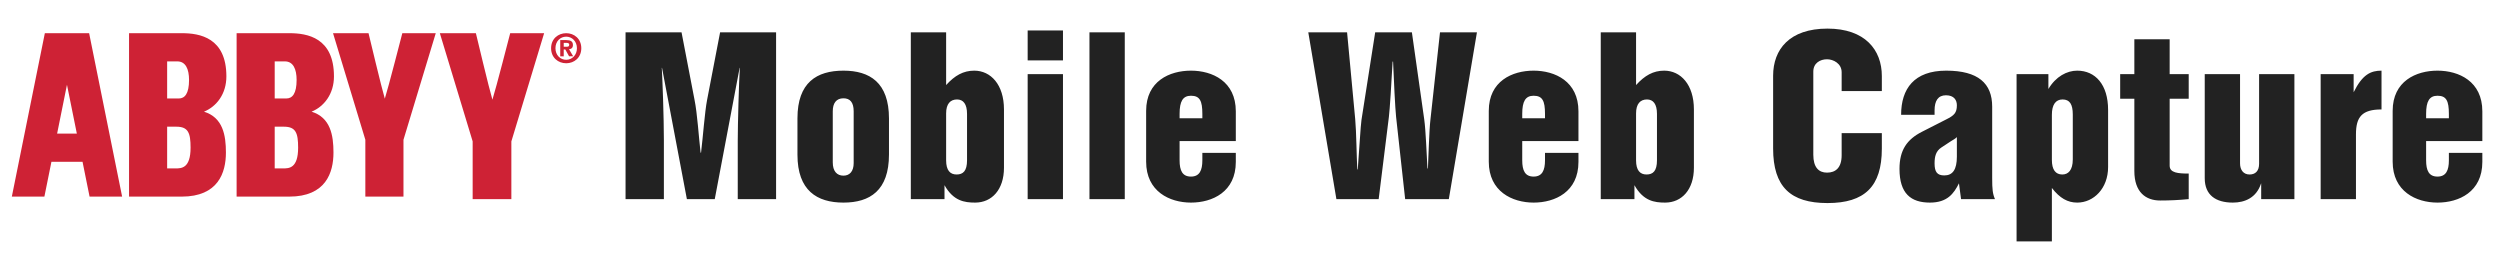
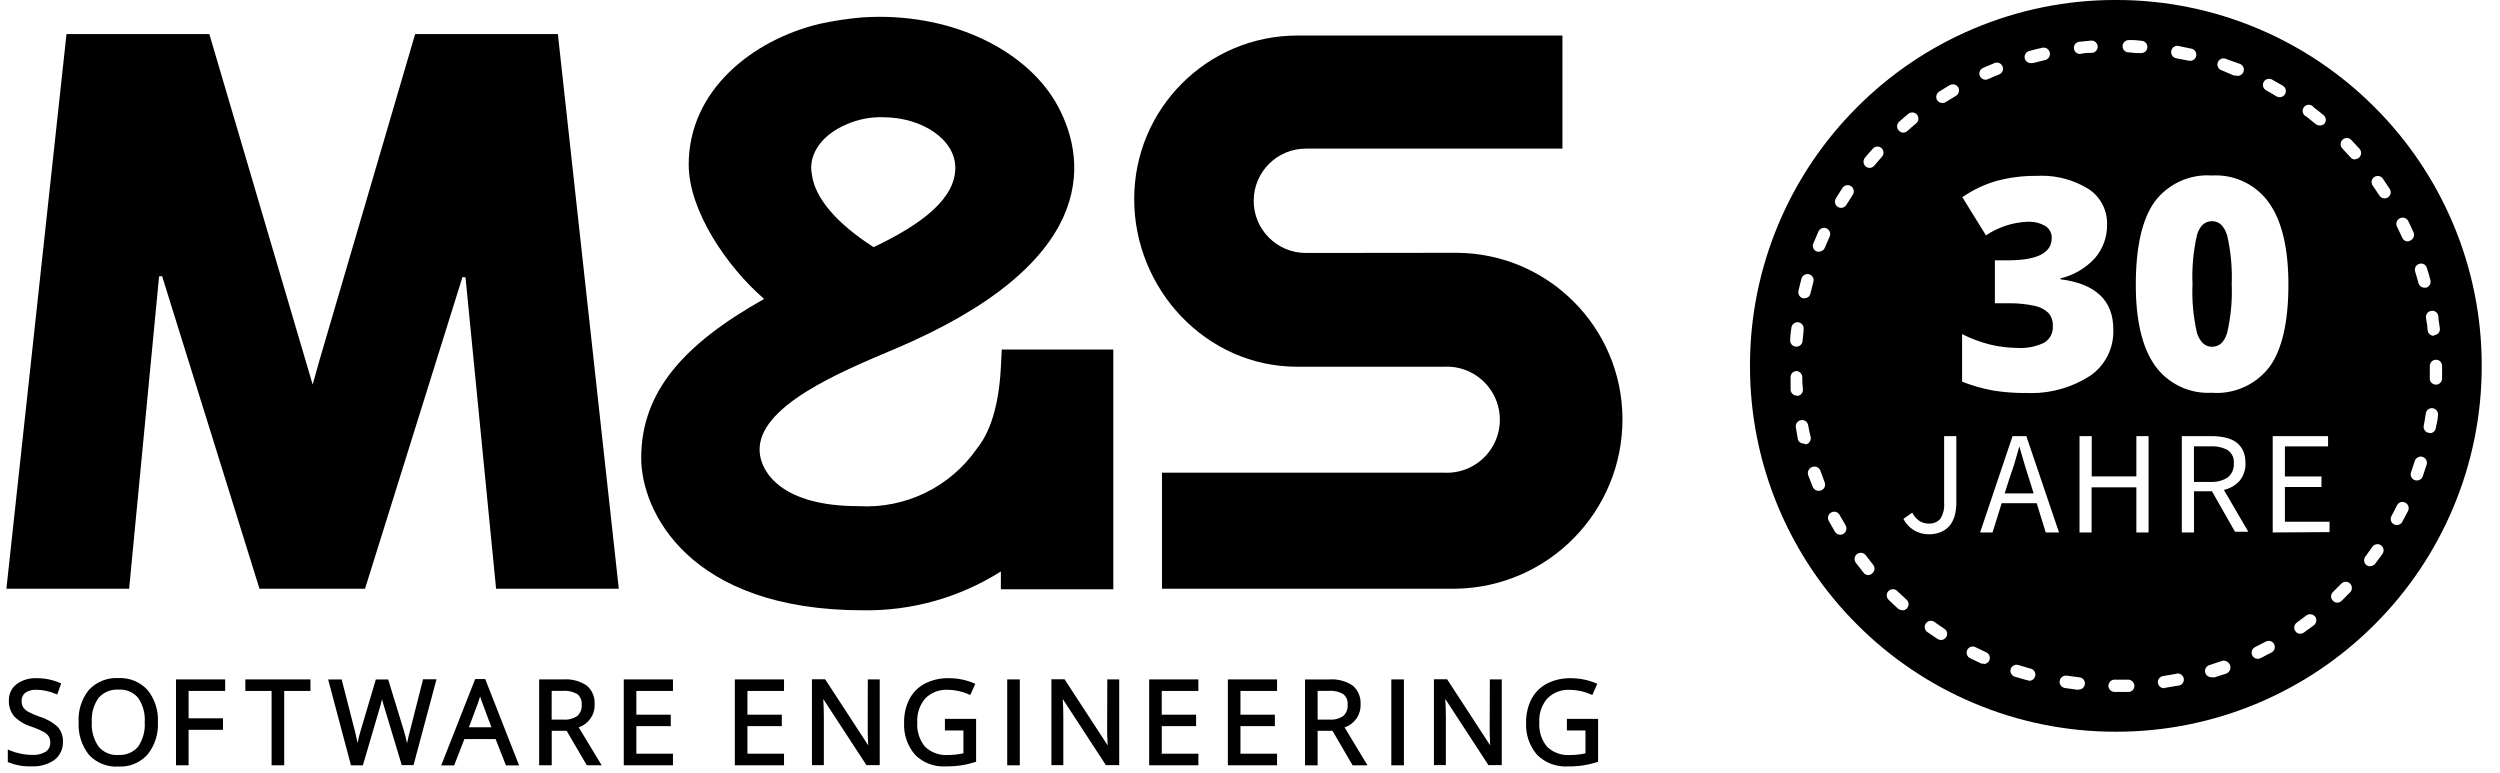
- <svg xmlns="http://www.w3.org/2000/svg" width="226" height="24" viewBox="0 0 226 24">
-   <g fill="none" fill-rule="evenodd">
-     <path fill="#CE2235" d="M11.665 3v14.774h4.757c3.306 0 4.001-2.167 4.001-3.985 0-1.552-.264-3.162-1.981-3.693 1.134-.467 2.023-1.6 2.023-3.19 0-3.5-2.404-3.906-4.027-3.906h-4.773zm4.363 2.549c.76 0 1.062.707 1.062 1.678 0 1.237-.385 1.676-.926 1.676H15.11V5.549h.918zm-.085 5.904c1.073 0 1.285.566 1.285 1.896 0 1.875-.835 1.875-1.356 1.875h-.762v-3.771h.833zM21.39 3v14.774h4.755c3.307 0 4.001-2.167 4.001-3.985 0-1.553-.265-3.162-1.979-3.694 1.132-.466 2.023-1.599 2.023-3.19C30.19 3.406 27.783 3 26.16 3H21.39zm4.36 2.549c.76 0 1.064.706 1.064 1.677 0 1.238-.385 1.676-.926 1.676h-1.055V5.55h.917zm-.085 5.904c1.076 0 1.286.566 1.286 1.896 0 1.875-.834 1.875-1.354 1.875h-.764v-3.771h.832zM36.37 3s-1.29 5.013-1.583 5.92C34.51 8.01 33.315 3 33.315 3h-3.209s2.905 9.585 2.921 9.633v5.14h3.447v-5.138C36.49 12.583 39.393 3 39.393 3H36.37M46.122 3s-1.31 5.09-1.608 6.011C44.232 8.086 43.019 3 43.019 3h-3.257s2.95 9.732 2.966 9.781V18h3.499v-5.217C46.246 12.73 49.19 3 49.19 3h-3.068M8.097 17.774h2.943L8.057 3H4.054L1.07 17.773h2.943l.636-3.146h2.813l.635 3.147zm-2.933-5.7l.89-4.412.892 4.413H5.164zM51.234 4.224c.142 0 .224-.026.224-.187 0-.153-.16-.164-.28-.164h-.217v.351h.273zm-.273.866h-.315V3.625h.547c.378 0 .6.109.6.442 0 .27-.158.367-.353.382l.375.64h-.37l-.342-.618h-.142v.619zm.224-1.776c-.539 0-.972.42-.972 1.045 0 .626.433 1.046.972 1.046.525 0 .97-.42.97-1.046 0-.625-.445-1.045-.97-1.045zm0 2.405c-.722 0-1.366-.503-1.366-1.36 0-.857.644-1.359 1.366-1.359.72 0 1.364.502 1.364 1.36 0 .856-.645 1.359-1.364 1.359z" />
-     <path fill="#222" d="M65.097 2.922h5.061V18h-3.465v-5.292c0-1.449.105-5.313.189-6.573h-.021L64.614 18h-2.52L59.847 6.135h-.021c.063 1.05.189 4.515.189 6.552V18H56.55V2.922h5.061l1.176 6.111c.252 1.239.378 3.339.546 4.767h.042c.168-1.365.336-3.696.546-4.767l1.176-6.111zm6.993 11.067v-3.297c0-3.234 1.743-4.305 4.158-4.305 2.373 0 4.116 1.071 4.116 4.326v3.255c0 3.255-1.722 4.347-4.116 4.347-2.394 0-4.158-1.092-4.158-4.326zm3.192-3.927v4.62c0 .798.378 1.197.966 1.197.567 0 .924-.399.924-1.134v-4.683c0-.819-.336-1.176-.924-1.176-.651 0-.966.441-.966 1.176zm10.248.189v4.242c0 .903.357 1.281.945 1.281s.945-.315.945-1.281v-4.2c0-.882-.336-1.302-.903-1.302-.609 0-.987.399-.987 1.26zm-.147 6.489V18h-3.045V2.922h3.192v4.767c.777-.861 1.554-1.302 2.541-1.302 1.491 0 2.688 1.26 2.688 3.507v5.271c0 1.974-1.092 3.15-2.604 3.15-.966 0-1.974-.147-2.772-1.575zm10.71-10.038V18h-3.192V6.702h3.192zm-3.192-1.239V2.754h3.192v2.709h-3.192zm8.778-2.541V18h-3.192V2.922h3.192zm4.956 9.828v1.743c0 .924.252 1.47 1.029 1.47.777 0 1.029-.567 1.029-1.47v-.672h3.024v.819c0 2.709-2.121 3.675-4.053 3.675s-4.053-1.008-4.053-3.696V10.02c0-2.688 2.121-3.633 4.053-3.633s4.053.966 4.053 3.675v2.688h-5.082zm0-2.058h2.058v-.399c0-1.176-.231-1.638-1.029-1.638-.735 0-1.029.504-1.029 1.638v.399zM120.81 18l-2.541-15.078h3.507l.735 7.854c.105 1.113.126 3.465.189 4.536h.042c.147-1.911.252-3.906.336-4.473l1.239-7.917h3.318l1.113 7.854c.147 1.05.21 3.045.294 4.452h.042c.063-1.239.105-3.36.231-4.452l.861-7.854h3.339L130.974 18h-3.948l-.819-7.434c-.084-.777-.21-3.423-.273-4.998h-.042c-.105 1.953-.252 4.305-.336 4.998L124.632 18h-3.822zm16.8-5.25v1.743c0 .924.252 1.47 1.029 1.47.777 0 1.029-.567 1.029-1.47v-.672h3.024v.819c0 2.709-2.121 3.675-4.053 3.675s-4.053-1.008-4.053-3.696V10.02c0-2.688 2.121-3.633 4.053-3.633s4.053.966 4.053 3.675v2.688h-5.082zm0-2.058h2.058v-.399c0-1.176-.231-1.638-1.029-1.638-.735 0-1.029.504-1.029 1.638v.399zm10.29-.441v4.242c0 .903.357 1.281.945 1.281s.945-.315.945-1.281v-4.2c0-.882-.336-1.302-.903-1.302-.609 0-.987.399-.987 1.26zm-.147 6.489V18h-3.045V2.922h3.192v4.767c.777-.861 1.554-1.302 2.541-1.302 1.491 0 2.688 1.26 2.688 3.507v5.271c0 1.974-1.092 3.15-2.604 3.15-.966 0-1.974-.147-2.772-1.575zm18.732-4.704h3.633v1.407c0 3.423-1.554 4.914-4.914 4.914-3.339 0-4.914-1.47-4.914-4.935V6.849c0-2.373 1.47-4.263 4.914-4.263 3.402 0 4.914 1.932 4.914 4.284v1.365h-3.633V6.534c0-.798-.756-1.176-1.323-1.176-.609 0-1.239.336-1.239 1.113v7.518c0 1.134.483 1.617 1.239 1.617.777 0 1.323-.441 1.323-1.575v-1.995zm10.416 2.121v-1.764c-.126.147-.357.252-.546.378l-.861.567c-.483.315-.609.798-.609 1.428 0 .777.231 1.092.882 1.092.756 0 1.134-.525 1.134-1.701zM180.345 18h-3.066l-.189-1.428c-.462.924-1.05 1.743-2.625 1.743-1.722 0-2.751-.819-2.751-3.045 0-1.701.672-2.667 2.037-3.36l2.184-1.113c.714-.357.966-.588.966-1.281 0-.462-.252-.903-.987-.903-.714 0-1.029.504-1.029 1.365v.399h-3.024c0-2.352 1.176-3.99 4.074-3.99 2.898 0 4.158 1.155 4.158 3.255v6.447c0 1.029.042 1.428.252 1.911zm5.145-7.623v4.074c0 .903.336 1.323.945 1.323.525 0 .945-.378.945-1.365v-4.053c0-.924-.273-1.365-.924-1.365-.63 0-.966.483-.966 1.386zm0 6.615v4.83h-3.192V6.702h2.877v1.344c.672-1.134 1.68-1.659 2.604-1.659 1.638 0 2.793 1.26 2.793 3.549v5.166c0 1.932-1.302 3.213-2.793 3.213-.861 0-1.575-.399-2.289-1.323zm7.455-1.533V8.928h-1.281V6.702h1.281v-3.15h3.192v3.15h1.722v2.226h-1.722v6.048c0 .651.756.714 1.722.714V18a26 26 0 0 1-2.583.126c-1.281 0-2.331-.735-2.331-2.667zm11.277-.651V6.702h3.192V18h-3.003v-1.428l-.021.042c-.42 1.26-1.449 1.701-2.541 1.701-1.533 0-2.541-.672-2.541-2.205V6.702h3.192v8.064c0 .609.315 1.008.861 1.008.504 0 .861-.294.861-.966zm8.757-2.667V18h-3.192V6.702h2.982V8.34c.798-1.617 1.554-1.953 2.52-1.953v3.507c-1.764 0-2.31.672-2.31 2.247zm6.342.609v1.743c0 .924.252 1.47 1.029 1.47.777 0 1.029-.567 1.029-1.47v-.672h3.024v.819c0 2.709-2.121 3.675-4.053 3.675s-4.053-1.008-4.053-3.696V10.02c0-2.688 2.121-3.633 4.053-3.633s4.053.966 4.053 3.675v2.688h-5.082zm0-2.058h2.058v-.399c0-1.176-.231-1.638-1.029-1.638-.735 0-1.029.504-1.029 1.638v.399z" />
+ <svg xmlns="http://www.w3.org/2000/svg" width="220" height="68" viewBox="0 0 220 68">
+   <defs>
+     <clipPath id="clip-logo">
+       <rect width="220" height="68" />
+     </clipPath>
+   </defs>
+   <g id="logo" clip-path="url(#clip-logo)">
+     <g id="logo-2" data-name="logo">
+       <g id="_30_Jahre" data-name="30 Jahre" transform="translate(153.812 -0.195)">
+         <path id="Differenzmenge_3" data-name="Differenzmenge 3" d="M-223.618-312.414a32,32,0,0,1-12.532-2.53,32.078,32.078,0,0,1-10.233-6.9,32.08,32.08,0,0,1-6.9-10.234,32,32,0,0,1-2.53-12.532,32,32,0,0,1,2.53-12.532,32.092,32.092,0,0,1,6.9-10.234,32.1,32.1,0,0,1,10.233-6.9,32,32,0,0,1,12.532-2.53,32.006,32.006,0,0,1,12.533,2.53,32.1,32.1,0,0,1,10.233,6.9,32.1,32.1,0,0,1,6.9,10.234,32,32,0,0,1,2.53,12.532,32,32,0,0,1-2.53,12.532,32.09,32.09,0,0,1-6.9,10.234,32.084,32.084,0,0,1-10.233,6.9A32.006,32.006,0,0,1-223.618-312.414Zm-.111-4.584a.542.542,0,0,0-.541.542.542.542,0,0,0,.541.542h1.224a.533.533,0,0,0,.38-.171.532.532,0,0,0,.139-.392.56.56,0,0,0-.552-.52h-1.192Zm-4.288-.354a.554.554,0,0,0-.542.463.55.55,0,0,0,.454.628l1.084.151h.065l.043-.011h.033a.543.543,0,0,0,.541-.509.545.545,0,0,0-.509-.574l-1.083-.141A.556.556,0,0,0-228.016-317.352Zm9.846-.186a.537.537,0,0,0-.209.042l-1.083.184a.543.543,0,0,0-.355.214.543.543,0,0,0-.1.4.553.553,0,0,0,.542.455l.086-.032,1.083-.185h.037a.542.542,0,0,0,.49-.312.538.538,0,0,0-.1-.6A.546.546,0,0,0-218.17-317.538Zm-14.177-.772a.555.555,0,0,0-.521.371.543.543,0,0,0,.037.416.546.546,0,0,0,.32.266l1.084.314h.14l-.032.043a.616.616,0,0,0,.076.005.55.55,0,0,0,.542-.472.543.543,0,0,0-.105-.4.54.54,0,0,0-.361-.211l-1.018-.3A.545.545,0,0,0-232.347-318.31Zm18.218-.358a.59.59,0,0,0-.254.058l-1.007.336a.549.549,0,0,0-.357.682.55.55,0,0,0,.519.379l.271.022,1.083-.346a.592.592,0,0,0,.305-.337.587.587,0,0,0-.023-.453A.6.6,0,0,0-214.129-318.668Zm-21.111.252h0v.043a.538.538,0,0,0,.52-.424.54.54,0,0,0-.293-.6l-.953-.454a.526.526,0,0,0-.247-.062.515.515,0,0,0-.166.027.537.537,0,0,0-.312.274.543.543,0,0,0,.239.725l1,.476a.547.547,0,0,0,.108.011.535.535,0,0,0,.107-.011Zm25.07-1.993a.541.541,0,0,0-.26.067l-.942.487a.542.542,0,0,0-.238.725.52.52,0,0,0,.472.3h.015a.633.633,0,0,0,.239-.054l.975-.509a.541.541,0,0,0,.261-.323.538.538,0,0,0-.045-.413A.54.54,0,0,0-210.171-320.41Zm-29.724-1.766a.547.547,0,0,0-.445.23.54.54,0,0,0-.091.406.54.54,0,0,0,.222.352l.91.617a.566.566,0,0,0,.292.086.55.55,0,0,0,.455-.248.53.53,0,0,0,.077-.409.531.531,0,0,0-.24-.339c-.3-.2-.584-.389-.866-.595A.54.54,0,0,0-239.9-322.176Zm33.376-.58a.563.563,0,0,0-.328.105c-.2.159-.412.314-.618.463l-.019.014-.114.083-.094.069a.544.544,0,0,0-.222.352.537.537,0,0,0,.093.406.519.519,0,0,0,.43.228h.014a.531.531,0,0,0,.3-.1l.888-.65a.549.549,0,0,0,.108-.758A.558.558,0,0,0-206.519-322.755Zm-36.72-2.2a.527.527,0,0,0-.13.016.541.541,0,0,0-.4.4.54.54,0,0,0,.178.536c.238.238.488.469.73.692l.012.011.059.055a.591.591,0,0,0,.368.131l.032.022a.539.539,0,0,0,.5-.35.537.537,0,0,0-.141-.592l-.8-.736A.54.54,0,0,0-243.239-324.959Zm39.852-.655a.537.537,0,0,0-.384.16l-.747.747a.531.531,0,0,0-.159.379.534.534,0,0,0,.159.379.523.523,0,0,0,.39.174.573.573,0,0,0,.346-.13l.779-.779a.548.548,0,0,0,0-.769A.545.545,0,0,0-203.387-325.615Zm-42.682-2.545a.538.538,0,0,0-.329.112.546.546,0,0,0-.1.763l.682.877a.527.527,0,0,0,.415.205h.008a.5.5,0,0,0,.336-.151.533.533,0,0,0,.2-.363.533.533,0,0,0-.122-.4l-.65-.834A.543.543,0,0,0-246.068-328.16Zm45.471-.762a.545.545,0,0,0-.445.23c-.144.216-.3.429-.454.635l-.163.221a.542.542,0,0,0,.1.758.535.535,0,0,0,.32.108l0-.022h.013a.55.55,0,0,0,.42-.194c.227-.293.446-.589.65-.878a.543.543,0,0,0,.093-.406.542.542,0,0,0-.222-.352A.535.535,0,0,0-200.6-328.922Zm-47.81-2.857a.543.543,0,0,0-.259.066.545.545,0,0,0-.217.736l.542.953a.553.553,0,0,0,.473.271h.007a.5.5,0,0,0,.266-.076.556.556,0,0,0,.2-.747c-.169-.279-.338-.572-.531-.921A.541.541,0,0,0-248.407-331.78Zm6.868.085-.773.547a2.481,2.481,0,0,0,2.216,1.354l.113,0a2.587,2.587,0,0,0,1.051-.236,2.04,2.04,0,0,0,.73-.569,2.486,2.486,0,0,0,.408-.848,3.942,3.942,0,0,0,.14-1.02v-5.966h-1.073v5.891a2.29,2.29,0,0,1-.333,1.384,1.237,1.237,0,0,1-.93.422q-.044,0-.089,0h-.014a1.542,1.542,0,0,1-.8-.225A1.991,1.991,0,0,1-241.539-331.7Zm7.877-.837h3.08l.794,2.575h1.17l-2.876-8.477h-1.212l-2.855,8.477h1.094l.805-2.574Zm23.85-5.9v8.477l5-.031v-.913h-3.928v-3.058h3.219v-.923h-3.219v-2.65h3.8v-.9h-4.872Zm-8,0v8.477h1.074v-3.627h1.577l2.029,3.563h1.17l-2.147-3.681a2.612,2.612,0,0,0,1.384-.8,2.338,2.338,0,0,0,.515-1.589,2.57,2.57,0,0,0-.214-1.073,2.07,2.07,0,0,0-.612-.741,2.556,2.556,0,0,0-.944-.4,5.154,5.154,0,0,0-1.144-.129h-2.687Zm-7.937,4.507h3.938v3.97h1.073v-8.477h-1.073v3.542h-3.928v-3.542h-1.074v8.477h1.063v-3.969Zm27.351,1.285a.523.523,0,0,0-.166.027.538.538,0,0,0-.312.273c-.144.3-.308.614-.487.942a.53.53,0,0,0-.044.409.532.532,0,0,0,.26.317.473.473,0,0,0,.241.066h.026a.529.529,0,0,0,.469-.282c.192-.348.364-.673.509-.964a.54.54,0,0,0,.026-.415.535.535,0,0,0-.275-.311A.526.526,0,0,0-198.4-332.642Zm-51.751-3.109a.559.559,0,0,0-.184.031.565.565,0,0,0-.329.287.57.57,0,0,0-.029.438l.4,1.029a.551.551,0,0,0,.509.346h.011a.649.649,0,0,0,.228-.043.544.544,0,0,0,.3-.29.54.54,0,0,0,.005-.414c-.12-.3-.232-.615-.34-.919l-.007-.02-.021-.058A.57.57,0,0,0-250.15-335.75Zm53.365-.882a.553.553,0,0,0-.521.371c-.109.349-.216.669-.336,1.007a.54.54,0,0,0,.066.495.543.543,0,0,0,.443.23h.011a.556.556,0,0,0,.5-.325l.357-1.083a.543.543,0,0,0-.357-.671A.542.542,0,0,0-196.785-336.632Zm-54.448-3.212a.59.59,0,0,0-.1.009.547.547,0,0,0-.354.228.543.543,0,0,0-.09.411l.184,1.084a.539.539,0,0,0,.5.335h.02l.185.066a.549.549,0,0,0,.341-.239.546.546,0,0,0,.07-.41c-.084-.328-.148-.66-.217-1.029A.55.55,0,0,0-251.233-339.845Zm55.426-1.048a.545.545,0,0,0-.321.106.546.546,0,0,0-.214.355c-.057.4-.11.741-.184,1.083a.542.542,0,0,0,.433.628h.109l.011.032a.541.541,0,0,0,.519-.5c.017-.093.038-.189.059-.282l.011-.049a3.461,3.461,0,0,0,.114-.751.552.552,0,0,0-.455-.617A.488.488,0,0,0-195.807-340.892Zm-55.944-3.264h-.023a.527.527,0,0,0-.465.573v1.084a.544.544,0,0,0,.539.5l.045.032a.538.538,0,0,0,.371-.189.544.544,0,0,0,.128-.4,7.387,7.387,0,0,1-.054-1.083.548.548,0,0,0-.174-.376A.537.537,0,0,0-251.751-344.156Zm20.14,1.921h0c.187.011.377.016.563.016a9.515,9.515,0,0,0,5.147-1.508,4.726,4.726,0,0,0,2.06-4.109c0-2.535-1.567-4.016-4.658-4.4v-.076a5.959,5.959,0,0,0,3.037-1.781,4.408,4.408,0,0,0,1.073-2.973,3.616,3.616,0,0,0-1.642-3.122,7.823,7.823,0,0,0-4.1-1.16c-.142,0-.286,0-.429.012h-.177a13.069,13.069,0,0,0-3.365.441,10.25,10.25,0,0,0-3.026,1.437l2.082,3.359a7.04,7.04,0,0,1,3.692-1.2c.048,0,.1,0,.145,0a2.766,2.766,0,0,1,1.379.368,1.206,1.206,0,0,1,.569,1.074c0,1.3-1.289,1.953-3.831,1.953h-1.17v3.777h1.138l.2,0a10.276,10.276,0,0,1,2.094.216,2.5,2.5,0,0,1,1.266.623,1.619,1.619,0,0,1,.4,1.17,1.583,1.583,0,0,1-.751,1.459,4.786,4.786,0,0,1-2.07.474c-.115,0-.23,0-.344-.012a10.638,10.638,0,0,1-2.34-.29,11.853,11.853,0,0,1-2.479-.923v4.185a14.553,14.553,0,0,0,2.758.783,17.358,17.358,0,0,0,2.728.215Zm16.462-.011h0c.136.01.277.015.429.015a5.835,5.835,0,0,0,4.636-2.312c1.1-1.517,1.652-3.95,1.652-7.232,0-3.172-.57-5.588-1.7-7.179a5.735,5.735,0,0,0-4.68-2.425c-.113,0-.228,0-.342.01-.137-.01-.277-.015-.415-.015a5.808,5.808,0,0,0-4.64,2.332c-1.1,1.538-1.652,3.986-1.652,7.276-.007,3.147.56,5.548,1.685,7.136a5.754,5.754,0,0,0,4.671,2.4C-215.383-342.236-215.265-342.24-215.149-342.247Zm19.7-2.905a.542.542,0,0,0-.541.541v1.084a.539.539,0,0,0,.143.389.54.54,0,0,0,.376.174h.023a.548.548,0,0,0,.382-.158.542.542,0,0,0,.158-.4v-1.084A.542.542,0,0,0-195.444-345.152Zm-56.172-3.306a.555.555,0,0,0-.548.48c-.011.089-.023.179-.035.269l0,.012a5.961,5.961,0,0,0-.072.8.546.546,0,0,0,.128.4.537.537,0,0,0,.371.188h.086a.538.538,0,0,0,.5-.454c.01-.161.028-.319.048-.481a4.819,4.819,0,0,0,.049-.6.542.542,0,0,0-.465-.607l-.058,0Zm55.837-1.005a.5.5,0,0,0-.082.006.54.54,0,0,0-.358.216.544.544,0,0,0-.1.407c.017.118.037.235.054.335a4.42,4.42,0,0,1,.086.748.543.543,0,0,0,.531.488l.076-.055a.542.542,0,0,0,.476-.595c-.015-.124-.037-.25-.058-.372v-.013a4.1,4.1,0,0,1-.08-.7A.551.551,0,0,0-195.779-349.463Zm-54.967-3.234a.557.557,0,0,0-.53.4c-.1.361-.181.716-.264,1.06l0,.02a.542.542,0,0,0,.4.652h.13a.53.53,0,0,0,.52-.411l.259-1.029a.539.539,0,0,0-.045-.412.537.537,0,0,0-.323-.259A.533.533,0,0,0-250.746-352.7Zm53.994-.921a.528.528,0,0,0-.175.03.529.529,0,0,0-.314.264.539.539,0,0,0-.032.408l.064.216.027.091.017.057c.063.215.129.437.185.653a.541.541,0,0,0,.519.4h.152a.544.544,0,0,0,.379-.661c-.086-.332-.183-.65-.268-.93l-.046-.153a.534.534,0,0,0-.267-.319A.529.529,0,0,0-196.753-353.617Zm-52.536-3.145a.544.544,0,0,0-.493.316c-.147.324-.285.655-.419.974l-.013.031a.54.54,0,0,0-.028.456.541.541,0,0,0,.329.314.434.434,0,0,0,.1.012.414.414,0,0,0,.1-.012.553.553,0,0,0,.5-.357c.112-.283.247-.6.411-.964a.539.539,0,0,0,.016-.415.539.539,0,0,0-.282-.305A.536.536,0,0,0-249.288-356.762Zm50.916-.9a.55.55,0,0,0-.233.052.542.542,0,0,0-.3.328.55.55,0,0,0,.048.441l.455.963a.531.531,0,0,0,.483.314.558.558,0,0,0,.232-.086.55.55,0,0,0,.27-.715c-.149-.331-.3-.67-.465-1A.549.549,0,0,0-198.373-357.657Zm-48.842-2.859a.542.542,0,0,0-.455.247c-.151.222-.293.455-.418.661l-.008.011q-.078.13-.159.259a.55.55,0,0,0,.185.747.638.638,0,0,0,.282.077.545.545,0,0,0,.465-.271c.208-.343.387-.625.563-.888a.554.554,0,0,0-.163-.758A.541.541,0,0,0-247.215-360.517Zm46.65-.806a.537.537,0,0,0-.315.1.534.534,0,0,0-.222.346.531.531,0,0,0,.093.4c.051.076.1.153.155.23l.052.076.005.008c.115.169.25.368.373.563a.549.549,0,0,0,.455.249h.017a.516.516,0,0,0,.286-.086.543.543,0,0,0,.151-.747l-.607-.91a.536.536,0,0,0-.352-.223A.51.51,0,0,0-200.565-361.323Zm-44.03-2.588a.538.538,0,0,0-.379.155c-.246.268-.484.547-.725.834a.564.564,0,0,0,.076.769.586.586,0,0,0,.347.119.518.518,0,0,0,.39-.184l.03-.035c.233-.278.444-.527.663-.767a.544.544,0,0,0-.022-.736A.538.538,0,0,0-244.595-363.911Zm41.305-.752a.545.545,0,0,0-.384.16.545.545,0,0,0-.16.384.537.537,0,0,0,.16.384l.715.78a.544.544,0,0,0,.4.184l-.011-.022a.553.553,0,0,0,.494-.325.553.553,0,0,0-.083-.585l-.747-.8A.537.537,0,0,0-203.289-364.663Zm-38.24-2.251a.547.547,0,0,0-.347.126c-.273.221-.539.454-.833.715a.544.544,0,0,0,0,.759.55.55,0,0,0,.4.184.58.58,0,0,0,.325-.13c.255-.235.524-.462.8-.693a.543.543,0,0,0,.076-.758.543.543,0,0,0-.368-.2Zm34.894-.675a.527.527,0,0,0-.139.018.543.543,0,0,0-.4.485.541.541,0,0,0,.329.536l.823.661a.526.526,0,0,0,.332.119h.014l.052,0a.515.515,0,0,0,.359-.143.528.528,0,0,0,.128-.392.533.533,0,0,0-.193-.365c-.285-.242-.579-.47-.855-.682A.542.542,0,0,0-206.635-367.589Zm-31.317-1.8a.548.548,0,0,0-.274.075c-.26.147-.517.308-.744.451l-.142.089-.057.035a.554.554,0,0,0-.163.758.565.565,0,0,0,.455.238h.017a.516.516,0,0,0,.286-.086l.9-.552a.551.551,0,0,0,.185-.748A.537.537,0,0,0-237.953-369.385Zm27.817-.486a.519.519,0,0,0-.144.02.536.536,0,0,0-.324.259.545.545,0,0,0-.045.413.546.546,0,0,0,.261.323l.064.037.144.082c.234.133.476.27.7.412a.688.688,0,0,0,.282.076h.006a.542.542,0,0,0,.52-.4.542.542,0,0,0-.245-.611l-.049-.029c-.278-.162-.592-.346-.9-.513A.529.529,0,0,0-210.136-369.871Zm-23.95-1.427a.552.552,0,0,0-.2.039l-1.018.433a.542.542,0,0,0-.287.3.536.536,0,0,0,.016.415.528.528,0,0,0,.488.324.571.571,0,0,0,.228-.054c.377-.169.686-.3.974-.411a.543.543,0,0,0,.3-.289.539.539,0,0,0,.005-.415A.539.539,0,0,0-234.086-371.3Zm21.035,1.132h0l.053.032a.543.543,0,0,0,.1.01.552.552,0,0,0,.54-.448.546.546,0,0,0-.086-.413.55.55,0,0,0-.354-.231l-.379-.138-.005,0-.015-.006c-.238-.087-.46-.168-.683-.245a.54.54,0,0,0-.254-.064.546.546,0,0,0-.329.111.539.539,0,0,0-.2.549.542.542,0,0,0,.415.411l1,.433a.593.593,0,0,0,.1.008.591.591,0,0,0,.1-.008Zm-16.914-2.45a.535.535,0,0,0-.12.013c-.36.074-.708.169-1.044.261l-.04.01a.542.542,0,0,0-.362.209.54.54,0,0,0-.109.4.548.548,0,0,0,.541.475.692.692,0,0,0,.071,0l.151-.011,1.029-.26a.548.548,0,0,0,.348-.243.547.547,0,0,0,.074-.418A.556.556,0,0,0-229.964-372.616Zm11.754-.161a.528.528,0,0,0-.3.1.528.528,0,0,0-.222.361.542.542,0,0,0,.078.408.539.539,0,0,0,.344.231l1.072.206h.12l-.022.022a.608.608,0,0,0,.065,0,.545.545,0,0,0,.541-.481.542.542,0,0,0-.113-.4.542.542,0,0,0-.364-.2l-1.083-.227A.546.546,0,0,0-218.21-372.777Zm-7.538-.455-.038,0-1.083.109a.542.542,0,0,0-.433.595.555.555,0,0,0,.513.476,4.152,4.152,0,0,1,1.078-.1.545.545,0,0,0,.5-.58A.545.545,0,0,0-225.748-373.233Zm4.372,1.1h0a.543.543,0,0,0,.539-.542.542.542,0,0,0-.542-.542,5.989,5.989,0,0,0-1.083-.065.567.567,0,0,0-.563.52.543.543,0,0,0,.169.418.538.538,0,0,0,.372.148l.055,0a6.016,6.016,0,0,0,1.053.066h0Zm-9.475,38.746h-2.543l.408-1.288c.065-.2.137-.411.207-.61.092-.261.186-.529.264-.8.116-.394.268-.913.409-1.438l.418,1.438.054.178c.122.4.246.817.386,1.228l.4,1.287Zm15.74-1h0c-.056,0-.113,0-.169-.006h-1.459v-3.134h1.459c.059,0,.119-.006.178-.006a2.814,2.814,0,0,1,1.336.339,1.28,1.28,0,0,1,.536,1.17,1.475,1.475,0,0,1-.536,1.234A2.444,2.444,0,0,1-215.111-334.394Zm-.037-11.9c-.6,0-1.049-.4-1.319-1.192a16.013,16.013,0,0,1-.4-4.292,16.424,16.424,0,0,1,.4-4.378c.245-.791.689-1.192,1.319-1.192s1.063.419,1.331,1.245a16.4,16.4,0,0,1,.4,4.293,16.124,16.124,0,0,1-.4,4.292C-214.078-346.692-214.514-346.292-215.149-346.292Z" transform="translate(256 377)" />
+       </g>
+       <g id="M-S-Logo" transform="translate(0.564 1.48)">
+         <path id="Pfad_10" data-name="Pfad 10" d="M407.3,25.394A14.667,14.667,0,0,1,421.923,40a14.915,14.915,0,0,1-14.614,14.955H381.4V44.744H406.19a4.67,4.67,0,1,0,0-9.324h-12.9c-8,0-14.334-6.81-14.334-14.745a14.371,14.371,0,0,1,14.334-14.4h23.349v9.952H394.061a4.591,4.591,0,1,0,0,9.182Z" transform="translate(-279.709 -4.628)" />
+         <path id="Pfad_11" data-name="Pfad 11" d="M245.02,29.278l-.076,1.509c-.236,4.824-1.655,6.629-2.121,7.223a11.836,11.836,0,0,1-10.429,5.05c-6.713,0-8.551-2.962-8.679-4.751-.291-4.036,7.229-7.111,11.862-9.067,17.809-7.53,17.045-16.387,14.4-21.345C247.523,3.308,241.45,0,234.263,0c-.524,0-1.048.021-1.548.052a29.644,29.644,0,0,0-3.769.576C223.08,2.051,217.47,6.461,217.47,13.006c0,4.041,3.339,8.97,6.639,11.82-7.071,3.973-10.819,8.166-10.819,14,0,4.683,4.19,13.4,19.522,13.4a22.037,22.037,0,0,0,12.129-3.42v1.571h9.895V29.278ZM231.314,9.484a7.416,7.416,0,0,1,3.276-.647c3.5.018,6.343,2,6.343,4.452,0,2.721-2.962,4.976-7.192,6.98-3.279-2.1-5.173-4.348-5.429-6.39a3.144,3.144,0,0,1-.063-.589C228.25,11.681,229.481,10.267,231.314,9.484Z" transform="translate(-157.428)" />
+         <path id="Pfad_12" data-name="Pfad 12" d="M43.091,54.6,40.4,27.2l-.265-.029L31.559,54.6H22.27L13.7,27.091l-.265.026L10.8,54.6H0L5.288,5.79H17.857L26.95,36.637l.589-2.1L35.97,5.79H48.528L53.889,54.6Z" transform="translate(0 -4.274)" />
+         <path id="Pfad_13" data-name="Pfad 13" d="M3.228,225.6a5.911,5.911,0,0,1-.993-.435,1.241,1.241,0,0,1-.427-.4,1.116,1.116,0,0,1-.12-.558.825.825,0,0,1,.327-.7,1.572,1.572,0,0,1,.974-.262,4.384,4.384,0,0,1,1.7.369l.128.052.348-.977-.11-.05a5.11,5.11,0,0,0-2.056-.411,2.771,2.771,0,0,0-1.757.524A1.75,1.75,0,0,0,.564,224.2a2.043,2.043,0,0,0,.469,1.388,3.6,3.6,0,0,0,1.509.9,7.22,7.22,0,0,1,1.066.456,1.289,1.289,0,0,1,.464.4,1.016,1.016,0,0,1,.134.553.93.93,0,0,1-.377.786,2.014,2.014,0,0,1-1.2.293A5.077,5.077,0,0,1,1.6,228.87a5.212,5.212,0,0,1-.953-.291L.47,228.5v1.1l.073.037a4.9,4.9,0,0,0,2.053.346,3.161,3.161,0,0,0,1.977-.566,1.922,1.922,0,0,0,.749-1.6,1.86,1.86,0,0,0-.466-1.31A4.183,4.183,0,0,0,3.228,225.6Z" transform="translate(-0.347 -164.026)" />
+         <path id="Pfad_14" data-name="Pfad 14" d="M27.774,222.18a3.306,3.306,0,0,0-2.59,1.027,4.139,4.139,0,0,0-.914,2.85,4.268,4.268,0,0,0,.909,2.881,3.26,3.26,0,0,0,2.588,1.029,3.207,3.207,0,0,0,2.559-1.048,4.191,4.191,0,0,0,.919-2.857,4.148,4.148,0,0,0-.917-2.839A3.259,3.259,0,0,0,27.774,222.18Zm0,6.77a2.1,2.1,0,0,1-1.736-.72,3.361,3.361,0,0,1-.608-2.169,3.289,3.289,0,0,1,.6-2.145,2.145,2.145,0,0,1,1.744-.718,2.05,2.05,0,0,1,1.723.712,3.384,3.384,0,0,1,.589,2.15,3.427,3.427,0,0,1-.592,2.171,2.081,2.081,0,0,1-1.729.71Z" transform="translate(-17.914 -163.99)" />
+         <path id="Pfad_15" data-name="Pfad 15" d="M56.98,230.186h1.11v-3.119h3.025v-1.014H58.09v-2.41h3.219V222.63H56.98Z" transform="translate(-42.057 -164.322)" />
+         <path id="Pfad_16" data-name="Pfad 16" d="M80.28,223.644h2.31v6.542H83.7v-6.542H86.01V222.63H80.28Z" transform="translate(-59.254 -164.322)" />
+         <path id="Pfad_17" data-name="Pfad 17" d="M115.284,226.988c-.1.372-.175.715-.238,1.029-.081-.377-.173-.731-.262-1.048l-1.4-4.568h-.471v-.092l-.016.092h-.6l-1.341,4.52a9.346,9.346,0,0,0-.262,1.069c-.063-.312-.139-.644-.225-.993l-1.179-4.6H108.1l2.009,7.556h1.048L112.613,225c.089-.3.168-.587.23-.859h0c.089.338.165.608.236.822l1.5,4.976h1.035l2.022-7.556h-1.181Z" transform="translate(-79.788 -164.086)" />
+         <path id="Pfad_18" data-name="Pfad 18" d="M149.969,222.51h-.89l-2.988,7.6h1.139l.9-2.32h2.747l.909,2.32h1.158l-2.946-7.514Zm.542,4.243h-1.983l.786-2.1c.076-.212.141-.416.2-.61q.1.343.212.613Z" transform="translate(-107.828 -164.234)" />
+         <path id="Pfad_19" data-name="Pfad 19" d="M183.882,224.822a1.993,1.993,0,0,0-.691-1.65,3.272,3.272,0,0,0-2.064-.542H179v7.556h1.108V227.15h1.31l1.773,3.035h1.31l-2.022-3.342A2.035,2.035,0,0,0,183.882,224.822Zm-3.779-1.186h.974a2.208,2.208,0,0,1,1.291.293,1.087,1.087,0,0,1,.375.938,1.189,1.189,0,0,1-.375.972,1.9,1.9,0,0,1-1.231.327H180.1Z" transform="translate(-132.119 -164.322)" />
+         <path id="Pfad_20" data-name="Pfad 20" d="M207.43,230.186h4.329v-1.019h-3.221v-2.425h3.028v-1.008h-3.028v-2.09h3.221V222.63H207.43Z" transform="translate(-153.103 -164.322)" />
+         <path id="Pfad_21" data-name="Pfad 21" d="M244.75,230.186h4.329v-1.019H245.86v-2.425h3.025v-1.008H245.86v-2.09h3.219V222.63H244.75Z" transform="translate(-180.649 -164.322)" />
+         <path id="Pfad_22" data-name="Pfad 22" d="M275.568,226.907c0,.215,0,.561.024,1.048,0,.173.016.322.024.445l-3.758-5.762-.039-.058H270.66v7.556h1.048v-4.264c0-.479-.018-1-.052-1.556l3.761,5.762.039.06h1.168v-7.545h-1.048Z" transform="translate(-199.773 -164.285)" />
+         <path id="Pfad_23" data-name="Pfad 23" d="M305.215,226.816h1.632v2.011a6.126,6.126,0,0,1-1.351.149,2.668,2.668,0,0,1-2.025-.723,3.043,3.043,0,0,1-.686-2.153,2.979,2.979,0,0,1,.712-2.111,2.619,2.619,0,0,1,1.988-.752,4.753,4.753,0,0,1,1.852.409l.118.05.435-.987-.123-.052a5.654,5.654,0,0,0-2.226-.44,4.387,4.387,0,0,0-2.072.469,3.222,3.222,0,0,0-1.37,1.359,4.321,4.321,0,0,0-.471,2.056,4.033,4.033,0,0,0,.956,2.852,3.51,3.51,0,0,0,2.677,1.027,9.347,9.347,0,0,0,1.409-.094,8.364,8.364,0,0,0,1.2-.285l.092-.029V225.8h-2.742Z" transform="translate(-222.629 -164.017)" />
+         <rect id="Rechteck_3" data-name="Rechteck 3" width="1.108" height="7.559" transform="translate(88.071 58.308)" />
+         <path id="Pfad_24" data-name="Pfad 24" d="M356.025,226.914c0,.215,0,.56.026,1.048,0,.173.016.322.021.448l-3.756-5.762-.039-.058H351.12v7.556h1.048V225.88c0-.477-.016-1-.05-1.556l3.758,5.762.039.06h1.171V222.6h-1.048Z" transform="translate(-259.16 -164.293)" />
+         <path id="Pfad_25" data-name="Pfad 25" d="M383.97,230.186H388.3v-1.019h-3.221v-2.425H388.1v-1.008h-3.025v-2.09H388.3V222.63H383.97Z" transform="translate(-283.407 -164.322)" />
+         <path id="Pfad_26" data-name="Pfad 26" d="M410.41,230.186h4.329v-1.019h-3.221v-2.425h3.028v-1.008h-3.028v-2.09h3.221V222.63H410.41Z" transform="translate(-302.922 -164.322)" />
+         <path id="Pfad_27" data-name="Pfad 27" d="M441.227,224.83a1.993,1.993,0,0,0-.691-1.647,3.272,3.272,0,0,0-2.064-.542H436.34V230.2h1.108v-3.038h1.309l1.768,3.035h1.31l-2.019-3.342A2.032,2.032,0,0,0,441.227,224.83Zm-3.779-1.186h.974a2.209,2.209,0,0,1,1.291.293,1.087,1.087,0,0,1,.375.938,1.2,1.2,0,0,1-.372.972,1.894,1.894,0,0,1-1.234.327h-1.034Z" transform="translate(-322.061 -164.33)" />
+         <rect id="Rechteck_4" data-name="Rechteck 4" width="1.108" height="7.559" transform="translate(121.872 58.308)" />
+         <path id="Pfad_28" data-name="Pfad 28" d="M484.556,226.914c0,.212,0,.558.026,1.048a2.869,2.869,0,0,0,.021.448l-3.756-5.762-.039-.058H479.65v7.556H480.7V225.88c0-.479-.016-1-.05-1.556l3.758,5.762.039.06h1.171V222.6h-1.048Z" transform="translate(-354.028 -164.293)" />
+         <path id="Pfad_29" data-name="Pfad 29" d="M514.2,225.8v1.019h1.634v2.011a6.147,6.147,0,0,1-1.354.149,2.662,2.662,0,0,1-2.022-.723,3.06,3.06,0,0,1-.686-2.153,2.967,2.967,0,0,1,.712-2.111,2.619,2.619,0,0,1,1.988-.752,4.733,4.733,0,0,1,1.849.409l.118.05.435-.987-.12-.052a5.678,5.678,0,0,0-2.229-.44,4.368,4.368,0,0,0-2.069.469,3.226,3.226,0,0,0-1.372,1.359,4.345,4.345,0,0,0-.471,2.056,4.022,4.022,0,0,0,.959,2.852,3.514,3.514,0,0,0,2.677,1.027,9.281,9.281,0,0,0,1.406-.094,8.362,8.362,0,0,0,1.2-.285l.092-.029V225.8Z" transform="translate(-376.877 -164.017)" />
+       </g>
+     </g>
  </g>
</svg>
